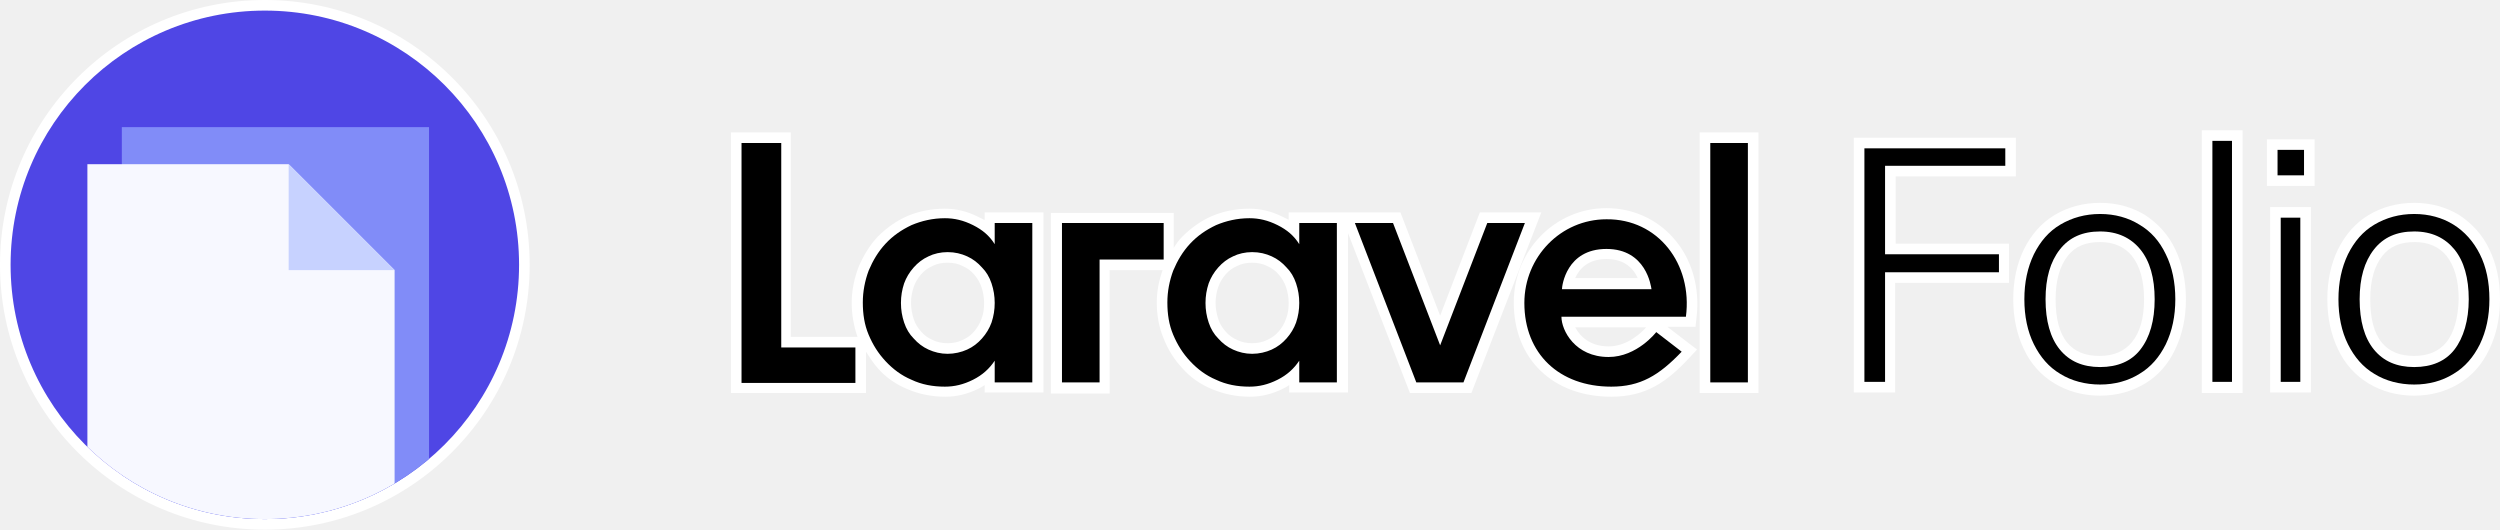
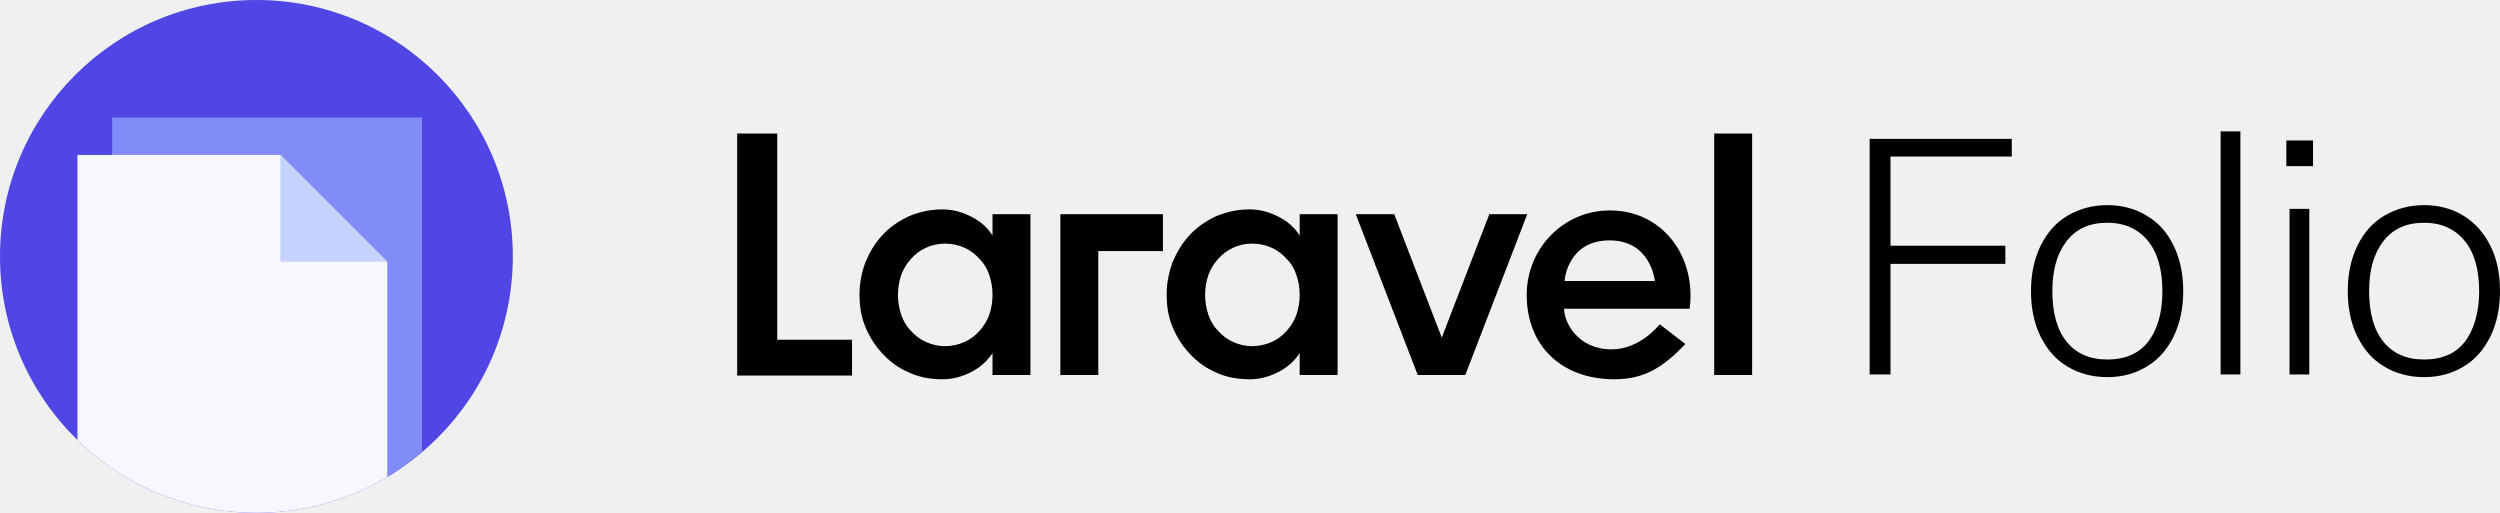
- <svg xmlns="http://www.w3.org/2000/svg" xmlns:xlink="http://www.w3.org/1999/xlink" viewBox="0 0 472 100">
-   <circle fill="white" cx="50" cy="50" r="50" />
-   <circle id="b" fill="#4f46e5" cx="50" cy="50" r="48" />
-   <clipPath id="a">
-     <use xlink:href="#b" />
-   </clipPath>
-   <g clip-path="url(#a)">
-     <rect fill="#818cf8" x="23" y="24" width="58" height="78" />
-     <polygon fill="#f7f8ff" points="74.5,109 16.5,109 16.5,31 54.5,31 74.5,51" />
-     <polygon fill="#c7d2ff" points="74.5,51 54.5,51 54.5,31" />
+ <svg xmlns="http://www.w3.org/2000/svg" viewBox="0 0 468 96">
+   <style>
+         #folio { fill: #000 } @media (prefers-color-scheme:dark) { #folio { fill: #fff } }
+     </style>
+   <path d="M48 96C74.51 96 96 74.51 96 48C96 21.49 74.51 0 48 0C21.49 0 0 21.49 0 48C0 74.51 21.49 96 48 96Z" fill="#4F46E5" />
+   <mask id="mask" style="mask-type:luminance" maskUnits="userSpaceOnUse" x="0" y="0" width="96" height="96">
+     <path d="M48 96C74.51 96 96 74.51 96 48C96 21.49 74.51 0 48 0C21.49 0 0 21.49 0 48C0 74.51 21.49 96 48 96Z" fill="white" />
+   </mask>
+   <g mask="url(#mask)">
+     <path d="M79 22H21V100H79V22Z" fill="#818CF8" />
+     <path d="M72.5 107H14.5V29H52.5L72.5 49V107Z" fill="#F7F8FF" />
+     <path d="M72.5 49H52.5V29L72.5 49Z" fill="#C7D2FF" />
  </g>
-   <path fill="white" d="M320.1,61.8l0.2-1.8c0.7-5.7-0.9-11.2-4.4-15.1c-3.2-3.6-7.7-5.6-12.6-5.6c-9.7,0-17.5,8-17.5,17.8 c0,10.7,7.4,17.8,18.4,17.8c6.6,0,10.5-2.8,14.7-7.3l1.5-1.6l-5.6-4.3H320.1z M303.3,48.9c3.6,0,5.2,2,5.9,3.6h-11.8 C298.1,50.9,299.7,48.9,303.3,48.9z M303.7,65.4c-3.5,0-5.4-1.9-6.3-3.6h13.4C310,62.7,307.3,65.4,303.7,65.4z M185.8,41.5 c-0.4-0.2-0.8-0.4-1.2-0.6c-2-1-4.1-1.5-6.2-1.5c-2.6,0-5,0.5-7.1,1.4c-2.1,0.9-4,2.3-5.6,3.9c-1.5,1.6-2.7,3.6-3.6,5.7 c-0.8,2.1-1.3,4.4-1.3,6.8c0,2.2,0.4,4.4,1.1,6.4h-12.6V25H138v49.2h25.5v-7.8c0.7,1.1,1.4,2.2,2.3,3.2c1.5,1.7,3.4,3,5.6,3.9 c2.1,0.9,4.5,1.4,7.1,1.4c2.1,0,4.2-0.5,6.2-1.5c0.4-0.2,0.8-0.4,1.2-0.7v1.4h11.1V40.1h-11.1V41.5z M185.3,60.2 c-0.3,0.9-0.8,1.7-1.4,2.4c-0.6,0.7-1.3,1.2-2.2,1.6c-0.8,0.4-1.8,0.6-2.8,0.6c-1,0-2-0.2-2.8-0.6c-0.9-0.4-1.6-0.9-2.2-1.6 c-0.6-0.7-1.1-1.4-1.4-2.4c-0.3-0.9-0.5-2-0.5-3c0-1.1,0.2-2.1,0.5-3c0.3-0.9,0.8-1.7,1.4-2.4c0.6-0.7,1.3-1.2,2.2-1.6 c0.8-0.4,1.7-0.6,2.8-0.6c1.1,0,2,0.2,2.8,0.6c0.9,0.4,1.6,0.9,2.2,1.6c0.6,0.7,1.1,1.5,1.4,2.4c0.3,0.9,0.5,1.9,0.5,3 C185.8,58.2,185.7,59.2,185.3,60.2z M332,25v49.2h-11.1V25H332z M279.4,40.1l-7.5,19.5l-7.5-19.5h-10h-1.5h-9.6v1.4 c-0.4-0.2-0.8-0.4-1.2-0.6c-2-1-4.1-1.5-6.2-1.5c-2.6,0-5,0.5-7.1,1.4c-2.1,0.9-4,2.3-5.6,3.9c-0.6,0.6-1.1,1.3-1.6,2.1v-6.6h-23.2 v34.1h11.1V51h10c-0.7,2-1.1,4-1.1,6.1c0,2.4,0.4,4.7,1.3,6.8c0.8,2.1,2,4,3.6,5.7c1.5,1.7,3.4,3,5.6,3.9c2.2,0.9,4.5,1.4,7.1,1.4 c2.1,0,4.2-0.5,6.2-1.5c0.4-0.2,0.8-0.4,1.2-0.7v1.4h11.1V44l11.7,30.2h11.6l13.2-34.1H279.4z M242.8,60.2c-0.3,0.9-0.8,1.7-1.4,2.4 c-0.6,0.7-1.3,1.2-2.2,1.6c-0.8,0.4-1.8,0.6-2.8,0.6c-1,0-2-0.2-2.8-0.6c-0.9-0.4-1.6-0.9-2.2-1.6c-0.6-0.7-1.1-1.4-1.4-2.4 c-0.3-0.9-0.5-2-0.5-3c0-1.1,0.2-2.1,0.5-3c0.3-0.9,0.8-1.7,1.4-2.4c0.6-0.7,1.3-1.2,2.2-1.6c0.8-0.4,1.7-0.6,2.8-0.6 c1,0,2,0.2,2.8,0.6c0.9,0.4,1.6,0.9,2.2,1.6c0.6,0.7,1.1,1.5,1.4,2.4c0.3,0.9,0.5,1.9,0.5,3C243.3,58.2,243.2,59.2,242.8,60.2z" />
-   <path d="M147.5,65.6h14v6.7H140V27h7.5V65.6z M187.8,42.1h7.1v30.1h-7.1v-4.1c-1,1.5-2.3,2.7-4.1,3.6c-1.8,0.9-3.5,1.3-5.3,1.3 c-2.3,0-4.4-0.4-6.3-1.3c-1.9-0.8-3.5-2-4.9-3.5c-1.4-1.5-2.4-3.1-3.2-5c-0.8-1.9-1.1-3.9-1.1-6.1c0-2.1,0.4-4.1,1.1-6 c0.8-1.9,1.8-3.6,3.2-5.1c1.4-1.5,3-2.6,4.9-3.5c1.9-0.8,4-1.3,6.3-1.3c1.8,0,3.5,0.4,5.3,1.3c1.8,0.9,3.1,2,4.1,3.6V42.1z M187.8,57.2c0-1.3-0.2-2.5-0.6-3.7c-0.4-1.2-1-2.2-1.8-3c-0.8-0.9-1.7-1.6-2.8-2.1c-1.1-0.5-2.3-0.8-3.7-0.8 c-1.3,0-2.6,0.3-3.6,0.8c-1.1,0.5-2,1.2-2.8,2.1c-0.8,0.9-1.4,1.9-1.8,3c-0.4,1.2-0.6,2.4-0.6,3.7c0,1.3,0.2,2.5,0.6,3.7 c0.4,1.2,1,2.2,1.8,3c0.8,0.9,1.7,1.6,2.8,2.1c1.1,0.5,2.3,0.8,3.6,0.8c1.3,0,2.6-0.3,3.7-0.8c1.1-0.5,2-1.2,2.8-2.1 c0.8-0.9,1.4-1.9,1.8-3C187.6,59.7,187.8,58.5,187.8,57.2z M245.3,42.1h7.1v30.1h-7.1v-4.1c-1,1.5-2.3,2.7-4.1,3.6 c-1.8,0.9-3.5,1.3-5.3,1.3c-2.3,0-4.4-0.4-6.3-1.3c-1.9-0.8-3.5-2-4.9-3.5c-1.4-1.5-2.4-3.1-3.2-5c-0.8-1.9-1.1-3.9-1.1-6.1 c0-2.1,0.4-4.1,1.1-6c0.8-1.9,1.8-3.6,3.2-5.1c1.4-1.5,3-2.6,4.9-3.5c1.9-0.8,4-1.3,6.3-1.3c1.8,0,3.5,0.4,5.3,1.3 c1.8,0.9,3.1,2,4.1,3.6V42.1z M245.3,57.2c0-1.3-0.2-2.5-0.6-3.7c-0.4-1.2-1-2.2-1.8-3c-0.8-0.9-1.7-1.6-2.8-2.1 c-1.1-0.5-2.3-0.8-3.7-0.8c-1.3,0-2.6,0.3-3.6,0.8c-1.1,0.5-2,1.2-2.8,2.1c-0.8,0.9-1.4,1.9-1.8,3c-0.4,1.2-0.6,2.4-0.6,3.7 c0,1.3,0.2,2.5,0.6,3.7c0.4,1.2,1,2.2,1.8,3c0.8,0.9,1.7,1.6,2.8,2.1c1.1,0.5,2.3,0.8,3.6,0.8c1.3,0,2.6-0.3,3.7-0.8 c1.1-0.5,2-1.2,2.8-2.1c0.8-0.9,1.4-1.9,1.8-3C245.1,59.7,245.3,58.5,245.3,57.2z M322.9,27v45.2h7.1V27H322.9z M200.5,72.2h7.1V49 h12.1v-6.9h-19.2V72.2z M280.8,42.1l-8.9,23.1L263,42.1h-7.2l11.6,30.1h8.9l11.6-30.1H280.8z M318.3,59.8h-23.5 c0,2.6,2.6,7.6,8.9,7.6c5.4,0,9-4.7,9-4.7l4.8,3.7c-4.3,4.5-7.8,6.6-13.3,6.6c-9.8,0-16.4-6.2-16.4-15.8c0-8.7,6.9-15.8,15.5-15.8 C313,41.3,319.6,49.8,318.3,59.8z M311.8,54.6c-0.1-0.6-1-7.6-8.5-7.6c-7.6,0-8.4,7-8.4,7.6H311.8z" />
-   <path fill="white" d="M405,40.6c-2.5-1.5-5.3-2.3-8.5-2.3c-3.2,0-6.1,0.8-8.6,2.3c-2.5,1.5-4.4,3.7-5.8,6.5c-1.3,2.7-2,5.8-2,9.4 c0,3.5,0.7,6.7,2,9.4c1.3,2.8,3.3,5,5.8,6.5c2.5,1.5,5.4,2.3,8.6,2.3c3.2,0,6-0.8,8.5-2.3c2.5-1.5,4.4-3.7,5.7-6.5 c1.3-2.7,2-5.8,2-9.4c0-3.5-0.7-6.7-2-9.4C409.4,44.3,407.4,42.2,405,40.6z M402.5,64.6c-1.4,1.7-3.4,2.6-6.1,2.6 c-2.7,0-4.7-0.8-6.1-2.5c-1.5-1.8-2.2-4.6-2.2-8.2c0-3.6,0.8-6.3,2.3-8.2c1.4-1.8,3.4-2.6,6.1-2.6c2.6,0,4.6,0.9,6,2.6 c1.5,1.9,2.3,4.6,2.3,8.2C404.8,60.1,404,62.8,402.5,64.6z M357.8,46h21.5v7.4h-21.5v20.7H350V26h30.6v7.3h-22.7V46z M415.7,24.6 h7.7v49.6h-7.7V24.6z M470,47.1c-1.3-2.8-3.3-4.9-5.7-6.5c-2.5-1.5-5.3-2.3-8.5-2.3c-3.2,0-6.1,0.8-8.6,2.3 c-2.5,1.5-4.4,3.7-5.8,6.5c-1.3,2.7-2,5.8-2,9.4c0,3.5,0.7,6.7,2,9.4c1.3,2.8,3.3,5,5.8,6.5c2.5,1.5,5.4,2.3,8.6,2.3 c3.2,0,6-0.8,8.5-2.3c2.5-1.5,4.4-3.7,5.7-6.5c1.3-2.7,2-5.8,2-9.4C472,52.9,471.3,49.8,470,47.1z M461.9,64.6 c-1.4,1.7-3.4,2.6-6.1,2.6s-4.7-0.8-6.1-2.5c-1.5-1.8-2.2-4.6-2.2-8.2c0-3.6,0.8-6.3,2.3-8.2c1.4-1.8,3.4-2.6,6.1-2.6 c2.6,0,4.6,0.9,6,2.6c1.5,1.9,2.3,4.6,2.3,8.2C464.1,60.1,463.3,62.8,461.9,64.6z M428.6,39.1h7.7v35h-7.7V39.1z M428,26.3h9v8.8 h-9V26.3z" />
-   <path d="M352,28h26.6v3.3h-22.7V48h21.5v3.4h-21.5v20.7H352V28z M408.9,48c1.2,2.4,1.8,5.3,1.8,8.5c0,3.2-0.6,6-1.8,8.5 c-1.2,2.4-2.8,4.3-5,5.6c-2.1,1.3-4.6,2-7.4,2c-2.8,0-5.4-0.7-7.5-2c-2.2-1.3-3.8-3.2-5-5.6c-1.2-2.4-1.8-5.3-1.8-8.5 c0-3.2,0.6-6,1.8-8.5c1.2-2.4,2.8-4.3,5-5.6c2.2-1.3,4.7-2,7.5-2c2.8,0,5.3,0.7,7.4,2C406.1,43.7,407.7,45.5,408.9,48z M406.8,56.5 c0-4-0.9-7.2-2.7-9.4c-1.8-2.2-4.3-3.4-7.6-3.4c-3.3,0-5.8,1.1-7.6,3.4c-1.8,2.3-2.7,5.4-2.7,9.4c0,4.1,0.9,7.3,2.7,9.5 c1.8,2.2,4.3,3.3,7.6,3.3c3.3,0,5.9-1.1,7.6-3.3C405.9,63.7,406.8,60.5,406.8,56.5z M417.7,72.1h3.7V26.6h-3.7V72.1z M430.6,72.1 h3.7v-31h-3.7V72.1z M430,33.1h5v-4.8h-5V33.1z M470,56.5c0,3.2-0.6,6-1.8,8.5c-1.2,2.4-2.8,4.3-5,5.6c-2.1,1.3-4.6,2-7.4,2 c-2.8,0-5.4-0.7-7.5-2c-2.2-1.3-3.8-3.2-5-5.6c-1.2-2.4-1.8-5.3-1.8-8.5c0-3.2,0.6-6,1.8-8.5c1.2-2.4,2.8-4.3,5-5.6 c2.2-1.3,4.7-2,7.5-2c2.8,0,5.3,0.7,7.4,2c2.1,1.3,3.8,3.2,5,5.6C469.4,50.4,470,53.2,470,56.5z M466.1,56.5c0-4-0.9-7.2-2.7-9.4 c-1.8-2.2-4.3-3.4-7.6-3.4c-3.3,0-5.8,1.1-7.6,3.4c-1.8,2.3-2.7,5.4-2.7,9.4c0,4.1,0.9,7.3,2.7,9.5c1.8,2.2,4.3,3.3,7.6,3.3 c3.3,0,5.9-1.1,7.6-3.3S466.1,60.5,466.1,56.5z" />
+   <path id="folio" d="M145.5 63.6H159.5V70.3H138V25H145.5V63.6ZM185.8 40.1H192.9V70.2H185.8V66.1C184.8 67.6 183.5 68.8 181.7 69.7C179.9 70.6 178.2 71 176.4 71C174.1 71 172 70.6 170.1 69.7C168.2 68.9 166.6 67.7 165.2 66.2C163.8 64.7 162.8 63.1 162 61.2C161.2 59.3 160.9 57.3 160.9 55.1C160.9 53 161.3 51 162 49.1C162.8 47.2 163.8 45.5 165.2 44C166.6 42.5 168.2 41.4 170.1 40.5C172 39.7 174.1 39.2 176.4 39.2C178.2 39.2 179.9 39.6 181.7 40.5C183.5 41.4 184.8 42.5 185.8 44.1V40.1ZM185.8 55.2C185.8 53.9 185.6 52.7 185.2 51.5C184.8 50.3 184.2 49.3 183.4 48.5C182.6 47.6 181.7 46.9 180.6 46.4C179.5 45.9 178.3 45.6 176.9 45.6C175.6 45.6 174.3 45.9 173.3 46.4C172.2 46.9 171.3 47.6 170.5 48.5C169.7 49.4 169.1 50.4 168.7 51.5C168.3 52.7 168.1 53.9 168.1 55.2C168.1 56.5 168.3 57.7 168.7 58.9C169.1 60.1 169.7 61.1 170.5 61.9C171.3 62.8 172.2 63.5 173.3 64C174.4 64.5 175.6 64.8 176.9 64.8C178.2 64.8 179.5 64.5 180.6 64C181.7 63.5 182.6 62.8 183.4 61.9C184.2 61 184.8 60 185.2 58.9C185.6 57.7 185.8 56.5 185.8 55.2ZM243.3 40.1H250.4V70.2H243.3V66.1C242.3 67.6 241 68.8 239.2 69.7C237.4 70.6 235.7 71 233.9 71C231.6 71 229.5 70.6 227.6 69.7C225.7 68.9 224.1 67.7 222.7 66.2C221.3 64.7 220.3 63.1 219.5 61.2C218.7 59.3 218.4 57.3 218.4 55.1C218.4 53 218.8 51 219.5 49.1C220.3 47.2 221.3 45.5 222.7 44C224.1 42.5 225.7 41.4 227.6 40.5C229.5 39.7 231.6 39.2 233.9 39.2C235.7 39.2 237.4 39.6 239.2 40.5C241 41.4 242.3 42.5 243.3 44.1V40.1ZM243.3 55.2C243.3 53.9 243.1 52.7 242.7 51.5C242.3 50.3 241.7 49.3 240.9 48.5C240.1 47.6 239.2 46.9 238.1 46.4C237 45.9 235.8 45.6 234.4 45.6C233.1 45.6 231.8 45.9 230.8 46.4C229.7 46.9 228.8 47.6 228 48.5C227.2 49.4 226.6 50.4 226.2 51.5C225.8 52.7 225.6 53.9 225.6 55.2C225.6 56.5 225.8 57.7 226.2 58.9C226.6 60.1 227.2 61.1 228 61.9C228.8 62.8 229.7 63.5 230.8 64C231.9 64.5 233.1 64.8 234.4 64.8C235.7 64.8 237 64.5 238.1 64C239.2 63.5 240.1 62.8 240.9 61.9C241.7 61 242.3 60 242.7 58.9C243.1 57.7 243.3 56.5 243.3 55.2ZM320.9 25V70.2H328V25H320.9ZM198.5 70.2H205.6V47H217.7V40.1H198.5V70.2ZM278.8 40.1L269.9 63.2L261 40.1H253.8L265.4 70.2H274.3L285.9 40.1H278.8ZM316.3 57.8H292.8C292.8 60.4 295.4 65.4 301.7 65.4C307.1 65.4 310.7 60.7 310.7 60.7L315.5 64.4C311.2 68.9 307.7 71 302.2 71C292.4 71 285.8 64.8 285.8 55.2C285.8 46.5 292.7 39.4 301.3 39.4C311 39.3 317.6 47.8 316.3 57.8ZM309.8 52.6C309.7 52 308.8 45 301.3 45C293.7 45 292.9 52 292.9 52.6H309.8Z" />
+   <path id="folio" d="M350 26H376.6V29.3H353.9V46H375.4V49.4H353.9V70.1H350V26ZM406.9 46C408.1 48.4 408.7 51.3 408.7 54.5C408.7 57.7 408.1 60.5 406.9 63C405.7 65.4 404.1 67.3 401.9 68.6C399.8 69.9 397.3 70.6 394.5 70.6C391.7 70.6 389.1 69.9 387 68.6C384.8 67.3 383.2 65.4 382 63C380.8 60.6 380.2 57.7 380.2 54.5C380.2 51.3 380.8 48.5 382 46C383.2 43.6 384.8 41.7 387 40.4C389.2 39.1 391.7 38.4 394.5 38.4C397.3 38.4 399.8 39.1 401.9 40.4C404.1 41.7 405.7 43.5 406.9 46ZM404.8 54.5C404.8 50.5 403.9 47.3 402.1 45.1C400.3 42.9 397.8 41.7 394.5 41.7C391.2 41.7 388.7 42.8 386.9 45.1C385.1 47.4 384.2 50.5 384.2 54.5C384.2 58.6 385.1 61.8 386.9 64C388.7 66.2 391.2 67.3 394.5 67.3C397.8 67.3 400.4 66.2 402.1 64C403.9 61.7 404.8 58.5 404.8 54.5ZM415.7 70.1H419.4V24.6H415.7V70.1ZM428.6 70.1H432.3V39.1H428.6V70.1ZM428 31.1H433V26.3H428V31.1ZM468 54.5C468 57.7 467.4 60.5 466.2 63C465 65.4 463.4 67.3 461.2 68.6C459.1 69.9 456.6 70.6 453.8 70.6C451 70.6 448.4 69.9 446.3 68.6C444.1 67.3 442.5 65.4 441.3 63C440.1 60.6 439.5 57.7 439.5 54.5C439.5 51.3 440.1 48.5 441.3 46C442.5 43.6 444.1 41.7 446.3 40.4C448.5 39.1 451 38.4 453.8 38.4C456.6 38.4 459.1 39.1 461.2 40.4C463.3 41.7 465 43.6 466.2 46C467.4 48.4 468 51.2 468 54.5ZM464.1 54.5C464.1 50.5 463.2 47.3 461.4 45.1C459.6 42.9 457.1 41.7 453.8 41.7C450.5 41.7 448 42.8 446.2 45.1C444.4 47.4 443.5 50.5 443.5 54.5C443.5 58.6 444.4 61.8 446.2 64C448 66.2 450.5 67.3 453.8 67.3C457.1 67.3 459.7 66.2 461.4 64C463.1 61.8 464.1 58.5 464.1 54.5Z" />
</svg>
